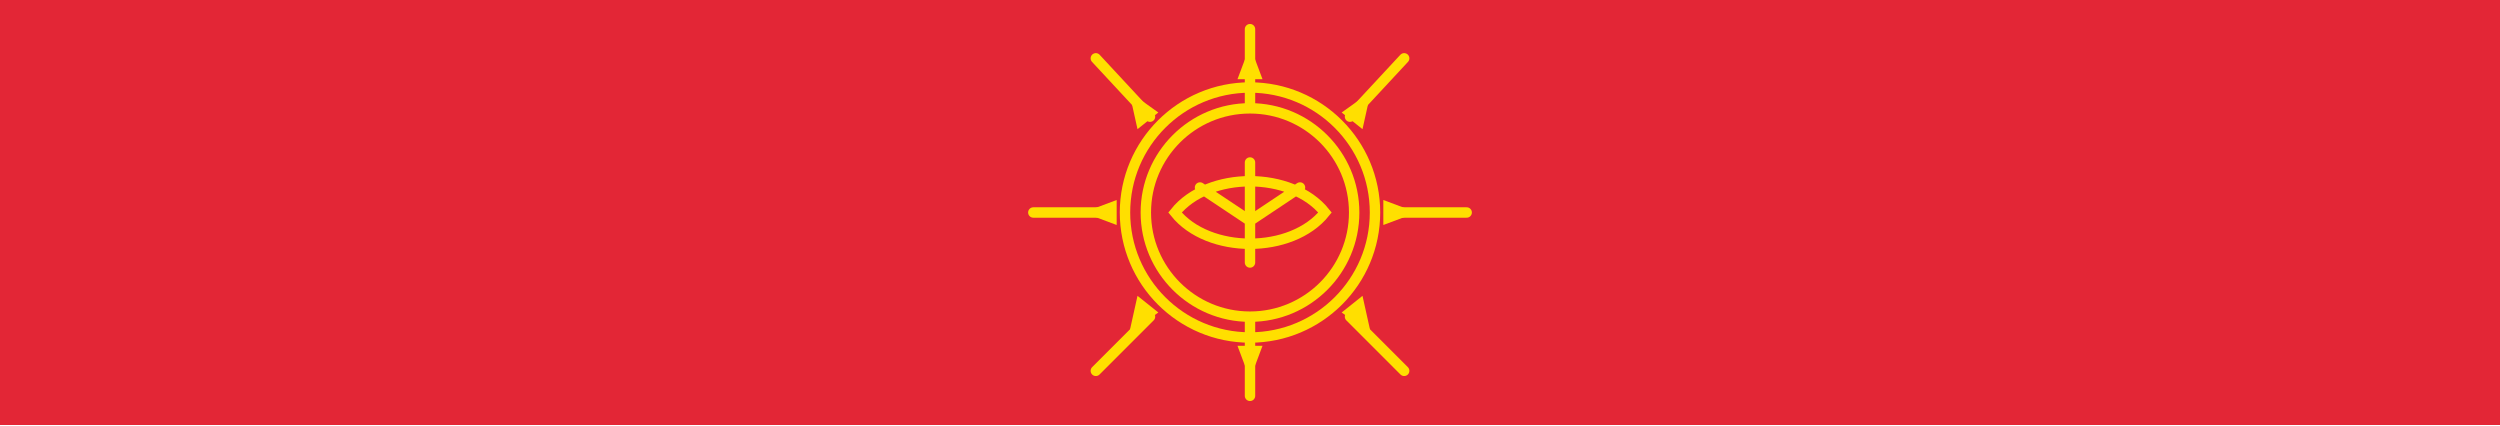
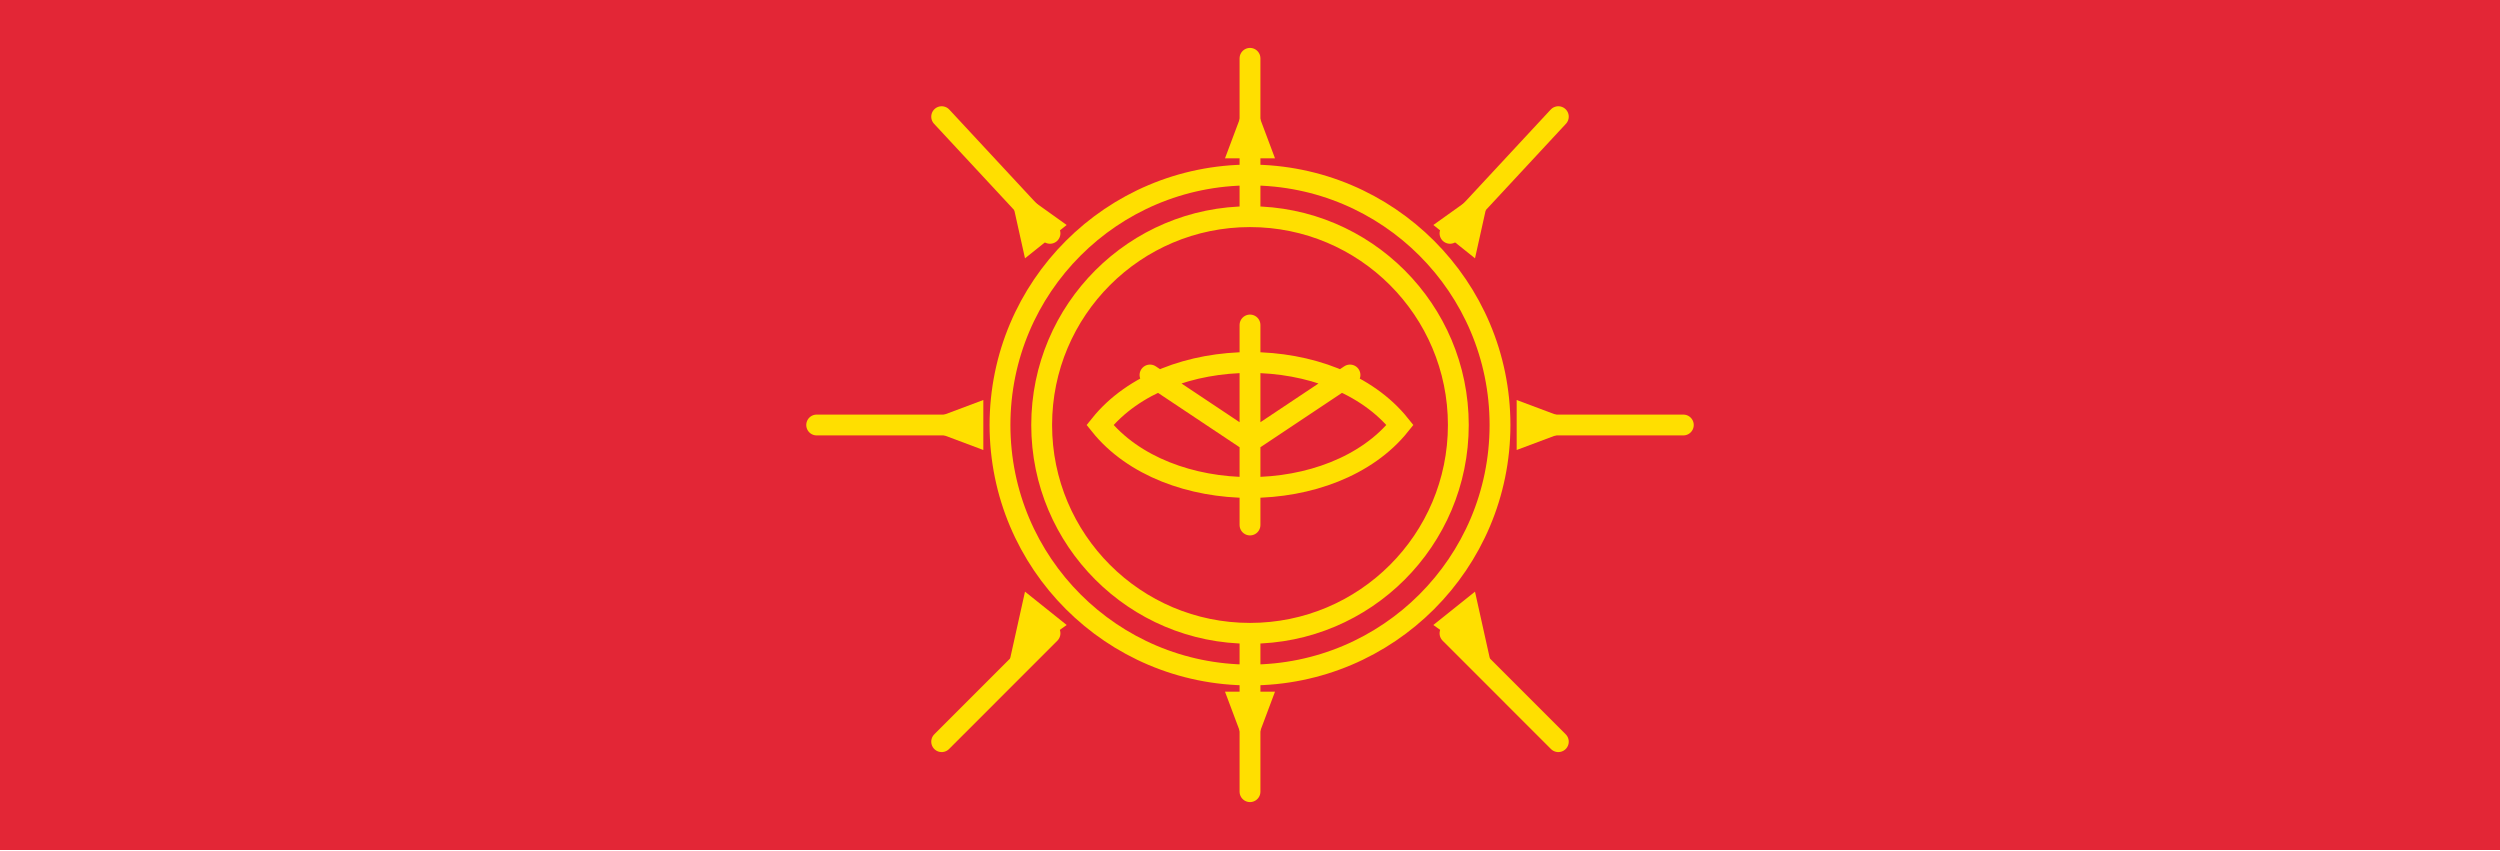
- <svg xmlns="http://www.w3.org/2000/svg" width="600" height="102" viewBox="0 0 600 102">
+ <svg xmlns="http://www.w3.org/2000/svg" width="300" height="102" viewBox="150 0 300 102">
  <path fill="#e32636" d="M0 0h600v102H0z" />
  <g fill="none" stroke="#ffdf00" stroke-width="2.5" stroke-linecap="round">
    <path d="M300 7v18m0 52v18M248 51h18m68 0h18M263 14l13 14m48 48 13 13M337 14l-13 14m-48 48-13 13" />
    <circle cx="300" cy="51" r="30" />
    <circle cx="300" cy="51" r="25" />
    <path d="M282 51c8-10 28-10 36 0-8 10-28 10-36 0zm18-12v24m-12-18 12 8 12-8" />
  </g>
  <path fill="#ffdf00" d="M300 11l3 8h-6zm0 80l3-8h-6zM260 51l8 3v-6zm80 0-8 3v-6zM271 22l7 5-5 4zm58 58-7-5 5-4zm0-58-7 5 5 4zm-58 58 7-5-5-4z" />
</svg>
